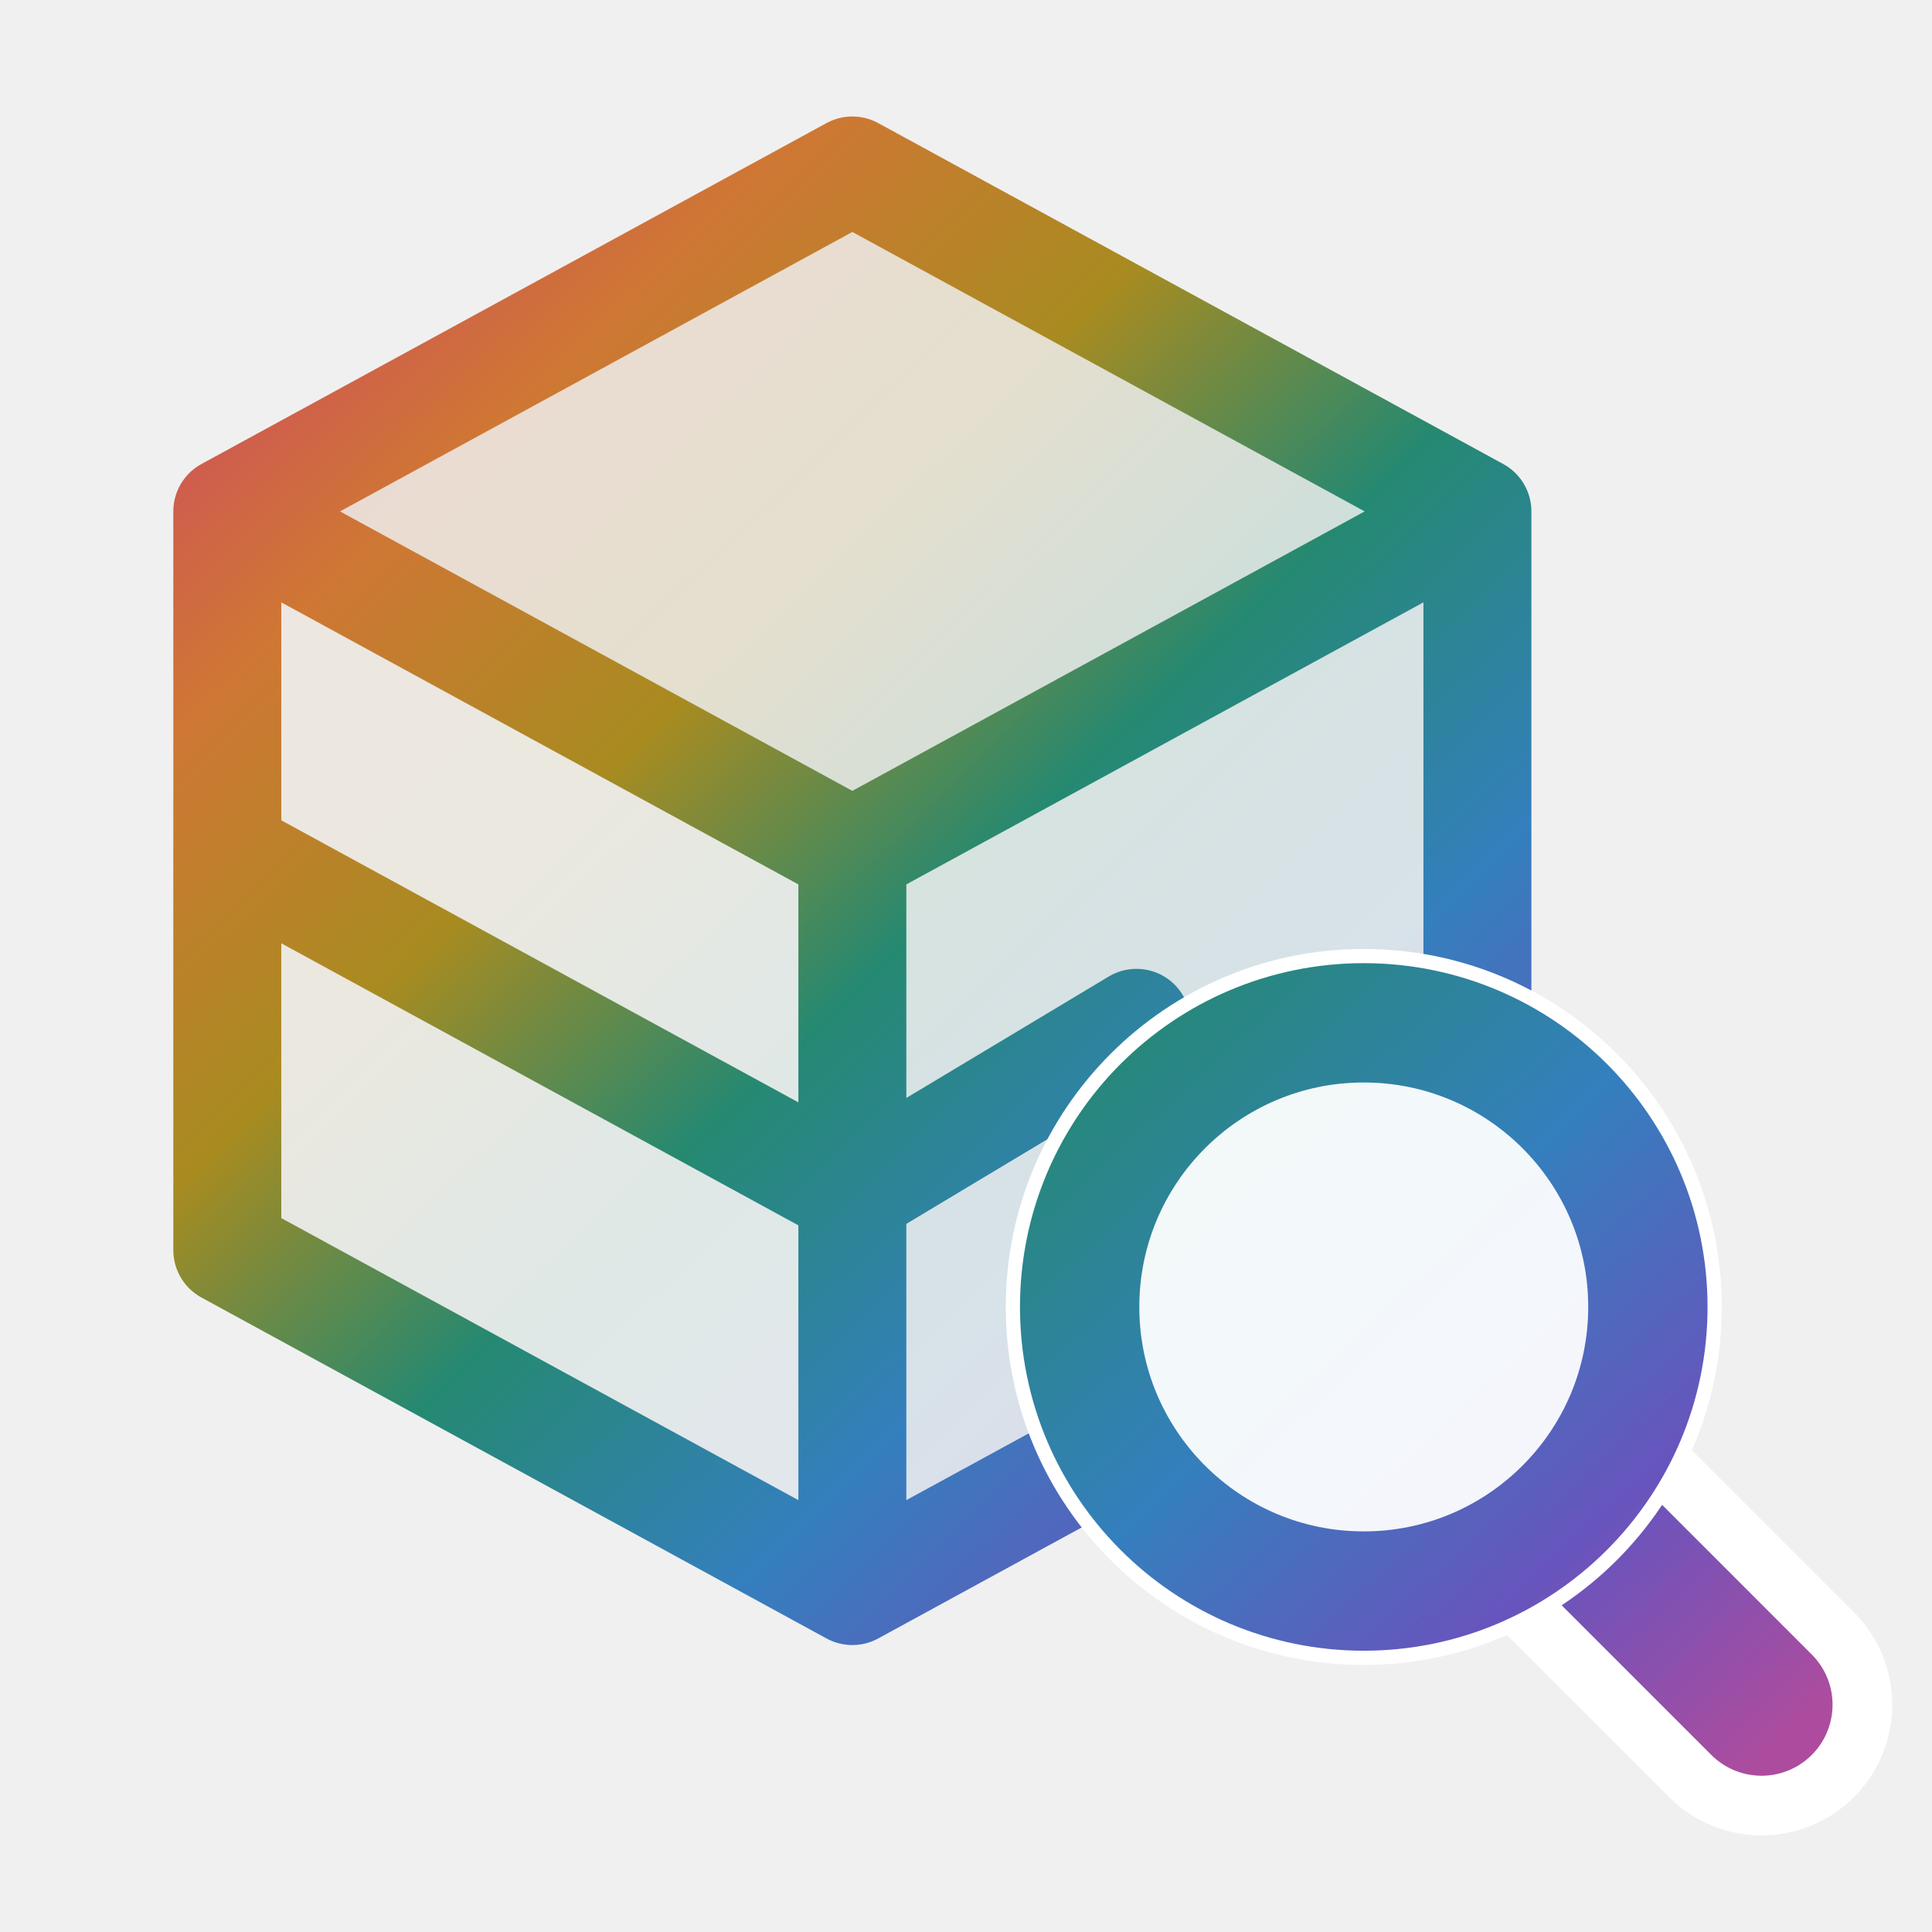
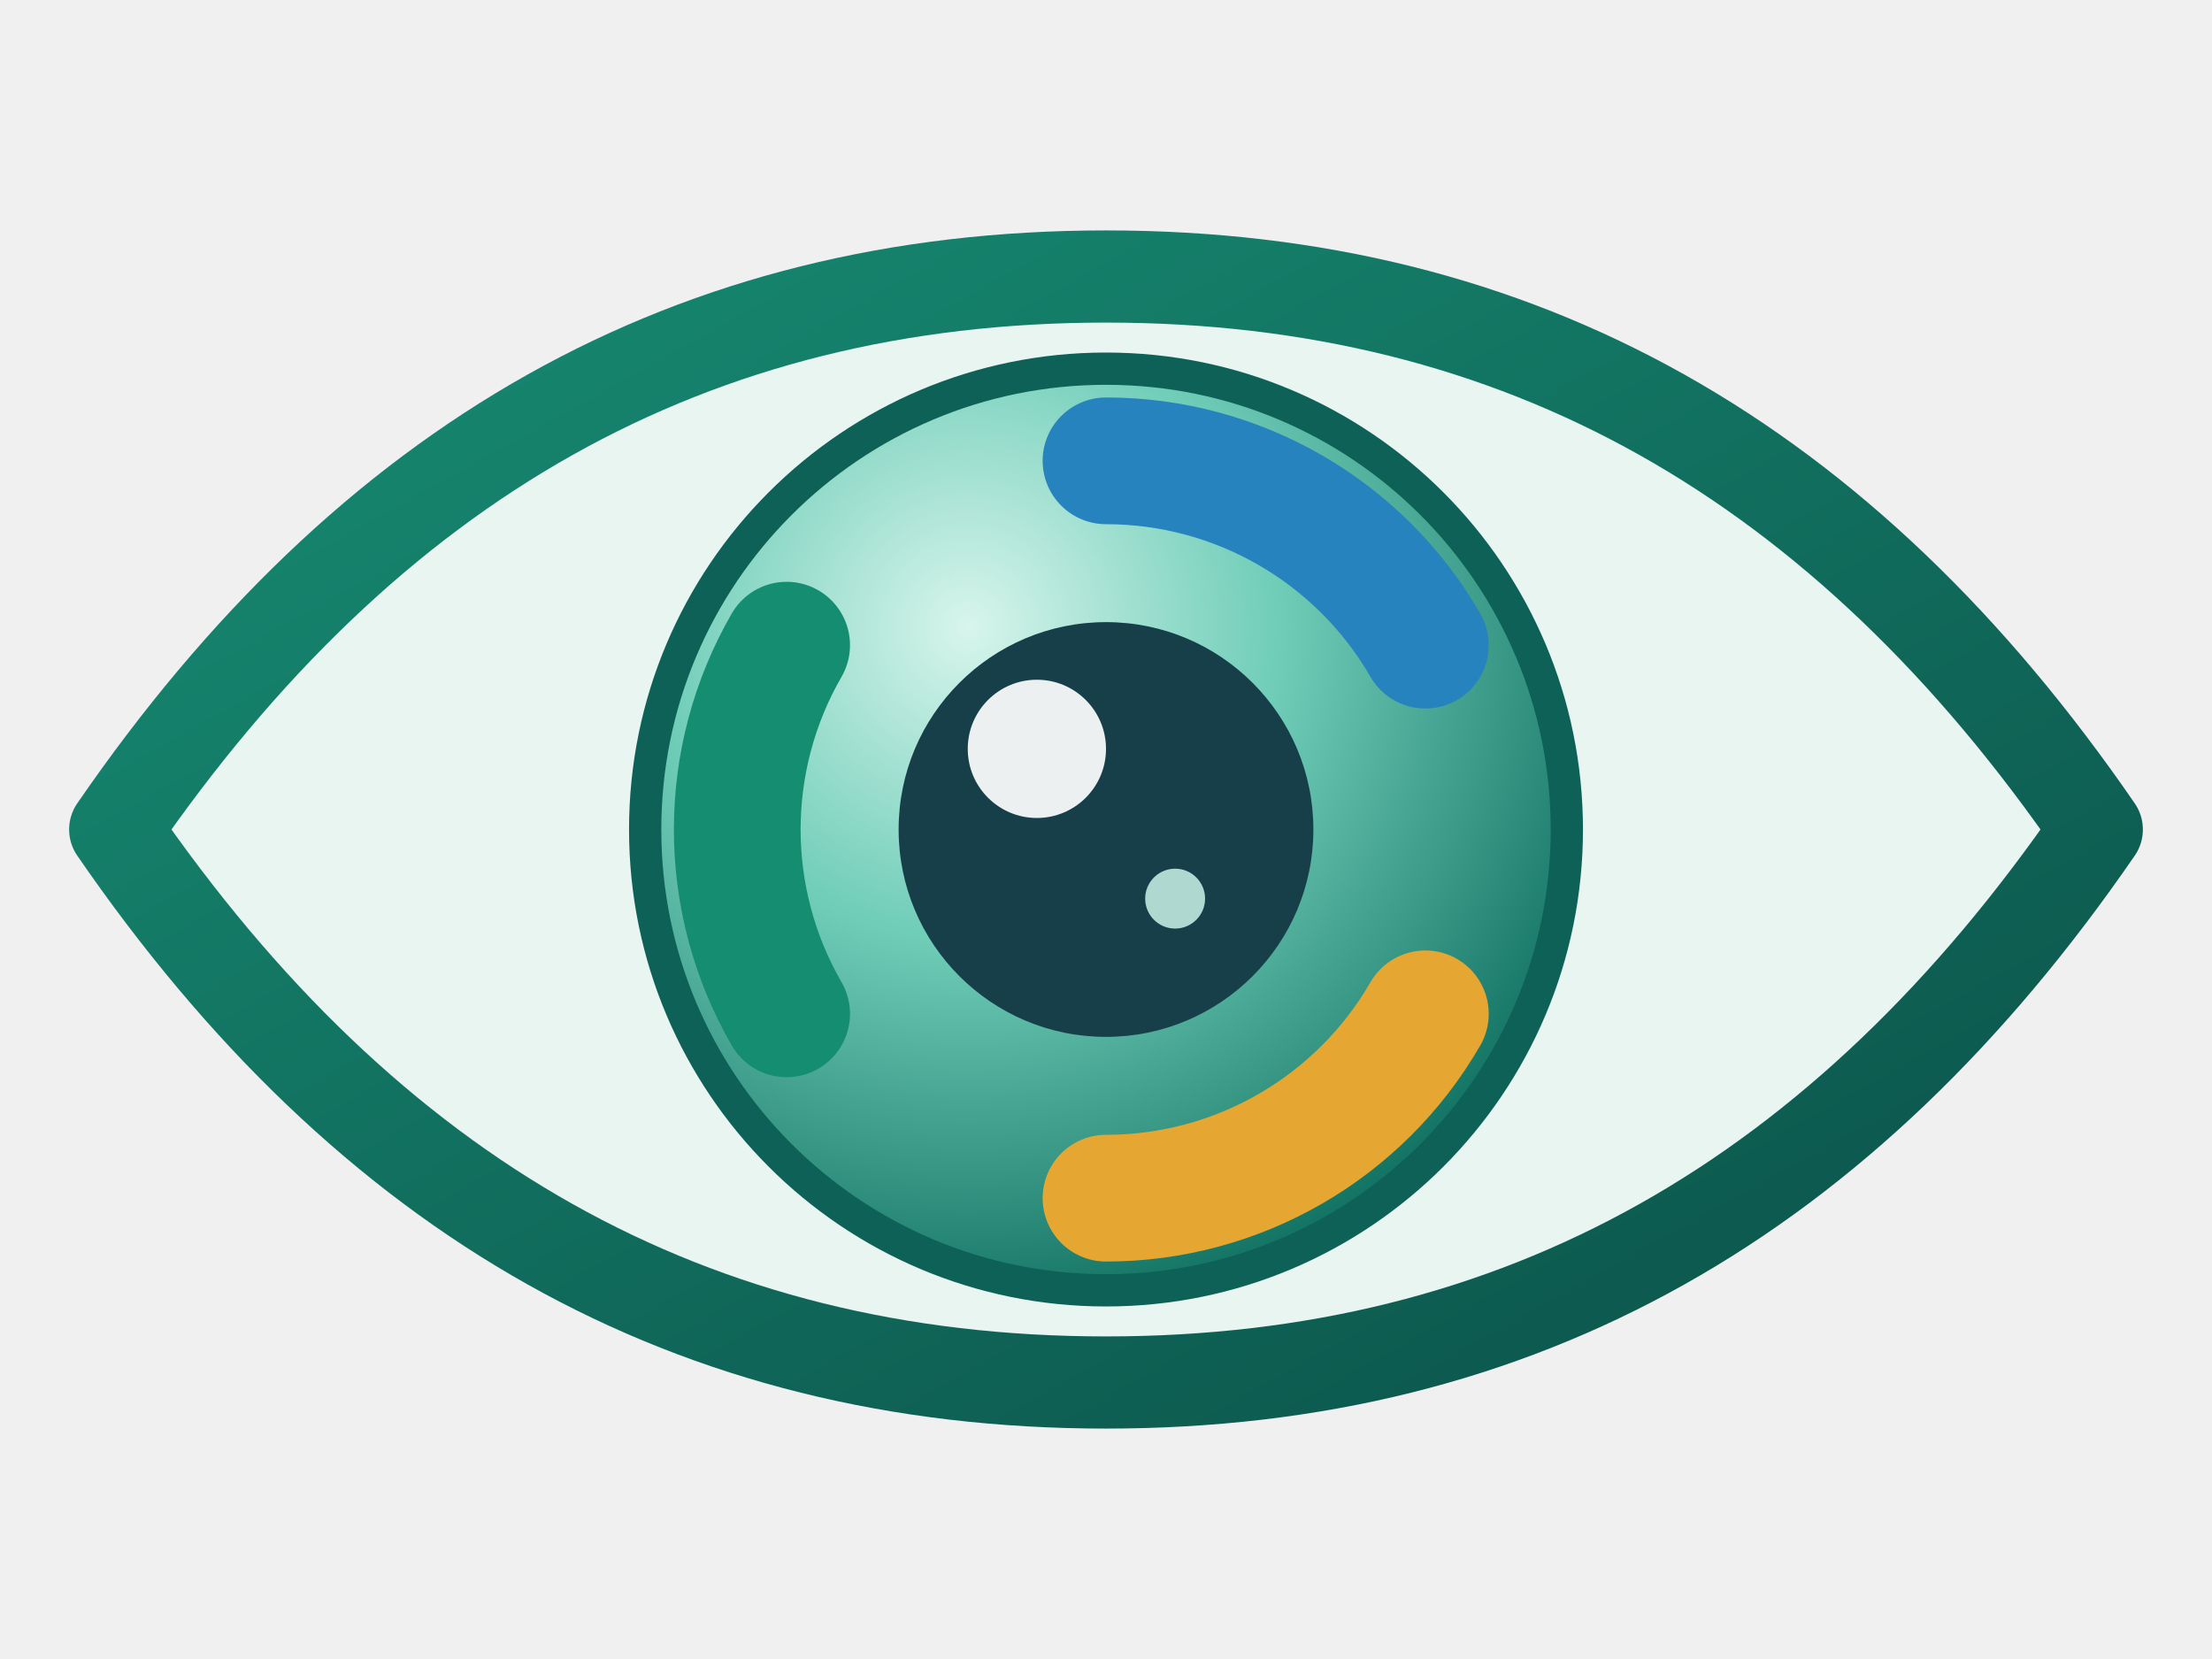
- <svg xmlns="http://www.w3.org/2000/svg" width="34" height="34" viewBox="0 0 34 34" fill="none" role="img" aria-labelledby="logo-title">
+ <svg xmlns="http://www.w3.org/2000/svg" viewBox="0 0 96 72" role="img" aria-labelledby="title desc">
  <defs>
-     <linearGradient id="spectrum" x1="4" y1="3" x2="29" y2="29" gradientUnits="userSpaceOnUse">
-       <stop stop-color="#ce4169" />
-       <stop offset=".18" stop-color="#cf7734" />
-       <stop offset=".34" stop-color="#a88b20" />
-       <stop offset=".5" stop-color="#258971" />
-       <stop offset=".67" stop-color="#347fbd" />
-       <stop offset=".83" stop-color="#6854bd" />
-       <stop offset="1" stop-color="#ad4c9e" />
+     <linearGradient id="eye" x1="0" y1="0" x2="1" y2="1">
+       <stop stop-color="#178c73" />
+       <stop offset="1" stop-color="#0b5149" />
    </linearGradient>
-     <linearGradient id="lens" x1="19" y1="18" x2="31" y2="31" gradientUnits="userSpaceOnUse">
-       <stop stop-color="#258971" />
-       <stop offset=".4" stop-color="#347fbd" />
-       <stop offset=".72" stop-color="#6854bd" />
-       <stop offset="1" stop-color="#ad4c9e" />
-     </linearGradient>
+     <radialGradient id="iris" cx="35%" cy="28%" r="75%">
+       <stop stop-color="#d8f5ec" />
+       <stop offset=".45" stop-color="#6fcdb8" />
+       <stop offset="1" stop-color="#147464" />
+     </radialGradient>
  </defs>
-   <g fill="url(#spectrum)">
-     <path d="m15 3 11 6-11 6L4 9z" fill-opacity=".16" />
-     <path d="m4 9 11 6v13L4 22z" fill-opacity=".08" />
-     <path d="m15 15 11-6v13l-11 6z" fill-opacity=".13" />
-   </g>
-   <g stroke-linecap="round" stroke-linejoin="round">
-     <path d="m15 3 11 6-11 6L4 9zM4 9v13l11 6V15m11-6v13l-11 6M4 15l11 6 5-3" stroke="url(#spectrum)" stroke-width="1.9" />
-     <path d="m28 27 3 3" stroke="#fff" stroke-width="4.6" />
-     <path d="m28 27 3 3" stroke="url(#lens)" stroke-width="2.5" />
-     <circle cx="24" cy="23" r="6.3" fill="#fff" />
-     <circle cx="24" cy="23" r="5" fill="url(#lens)" fill-opacity=".06" stroke="url(#lens)" stroke-width="2.1" />
-   </g>
+   <path d="M5 36C16 20 30 12 48 12s32 8 43 24C80 52 66 60 48 60S16 52 5 36Z" fill="#e8f5f0" stroke="url(#eye)" stroke-width="4" stroke-linejoin="round" />
+   <circle cx="48" cy="36" r="20" fill="url(#iris)" stroke="#0d6156" stroke-width="1.4" />
+   <path d="M48 20a16 16 0 0 1 13.86 8" fill="none" stroke="#2783bd" stroke-width="5.5" stroke-linecap="round" />
+   <path d="M61.86 44A16 16 0 0 1 48 52" fill="none" stroke="#e5a632" stroke-width="5.5" stroke-linecap="round" />
+   <path d="M34.14 44a16 16 0 0 1 0-16" fill="none" stroke="#158d70" stroke-width="5.5" stroke-linecap="round" />
+   <circle cx="48" cy="36" r="9" fill="#173f4a" />
+   <circle cx="45" cy="32.5" r="3" fill="#fff" opacity=".92" />
+   <circle cx="51" cy="39" r="1.3" fill="#d4fff1" opacity=".8" />
</svg>
